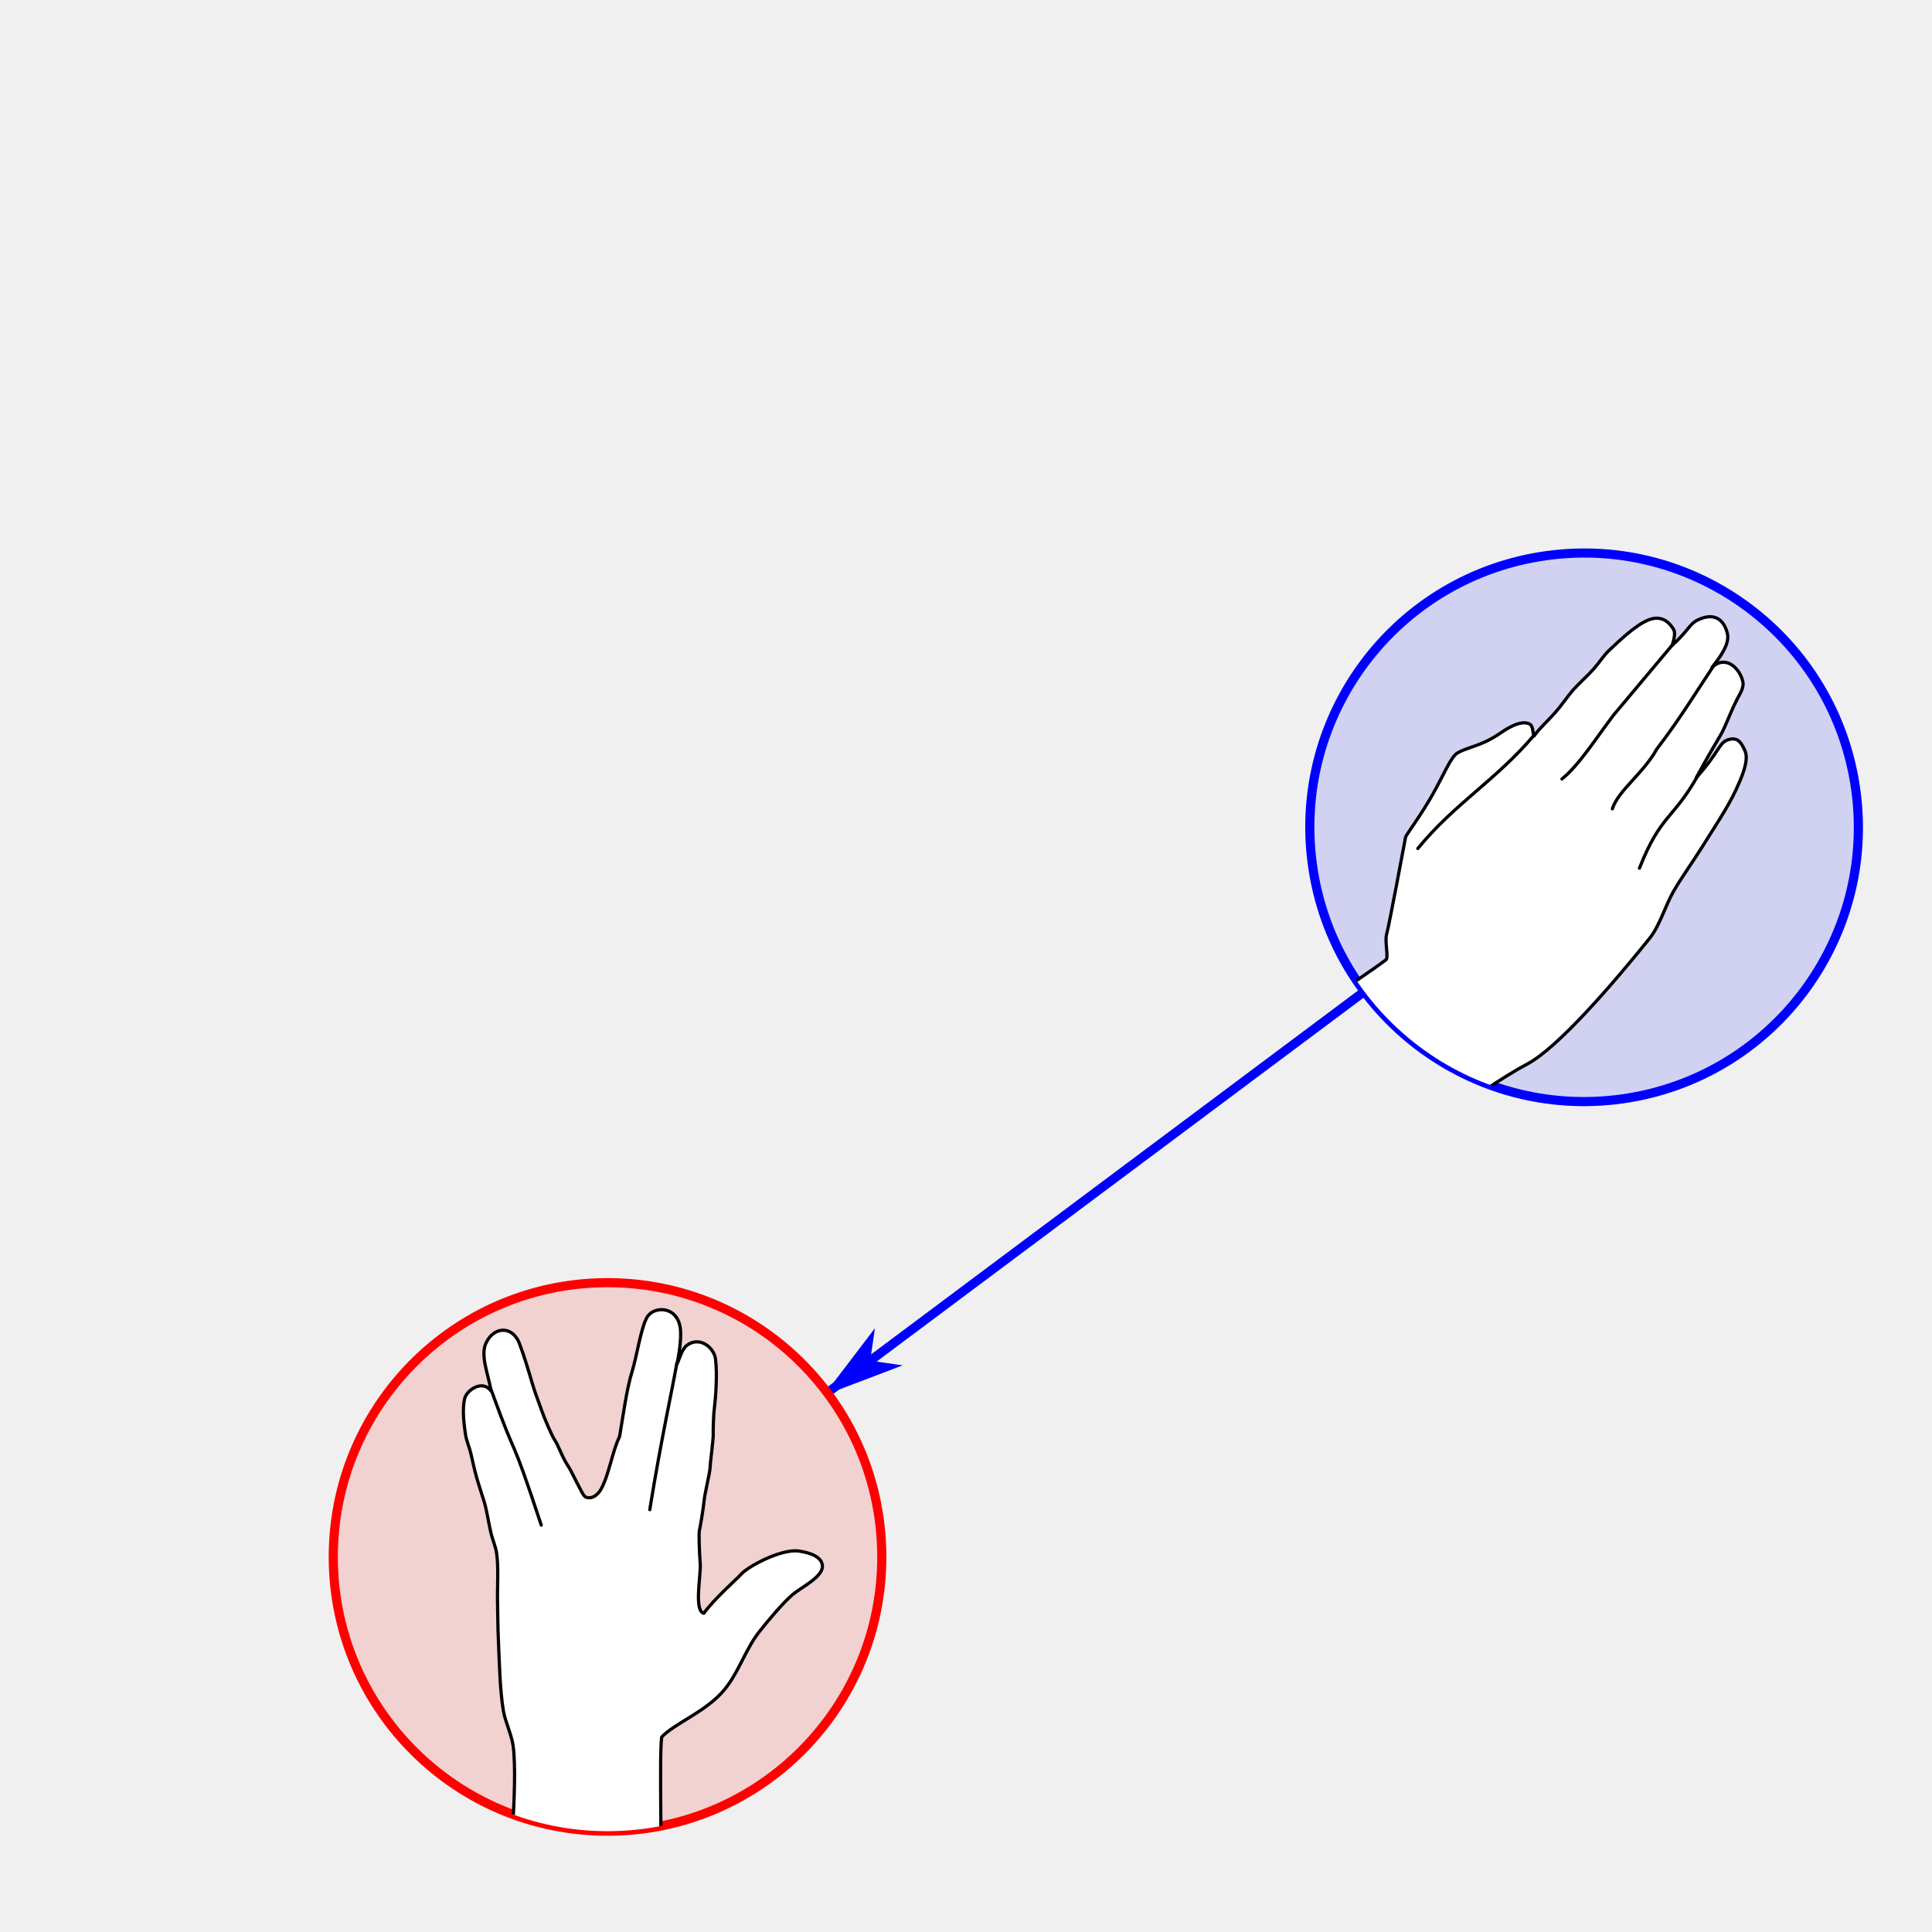
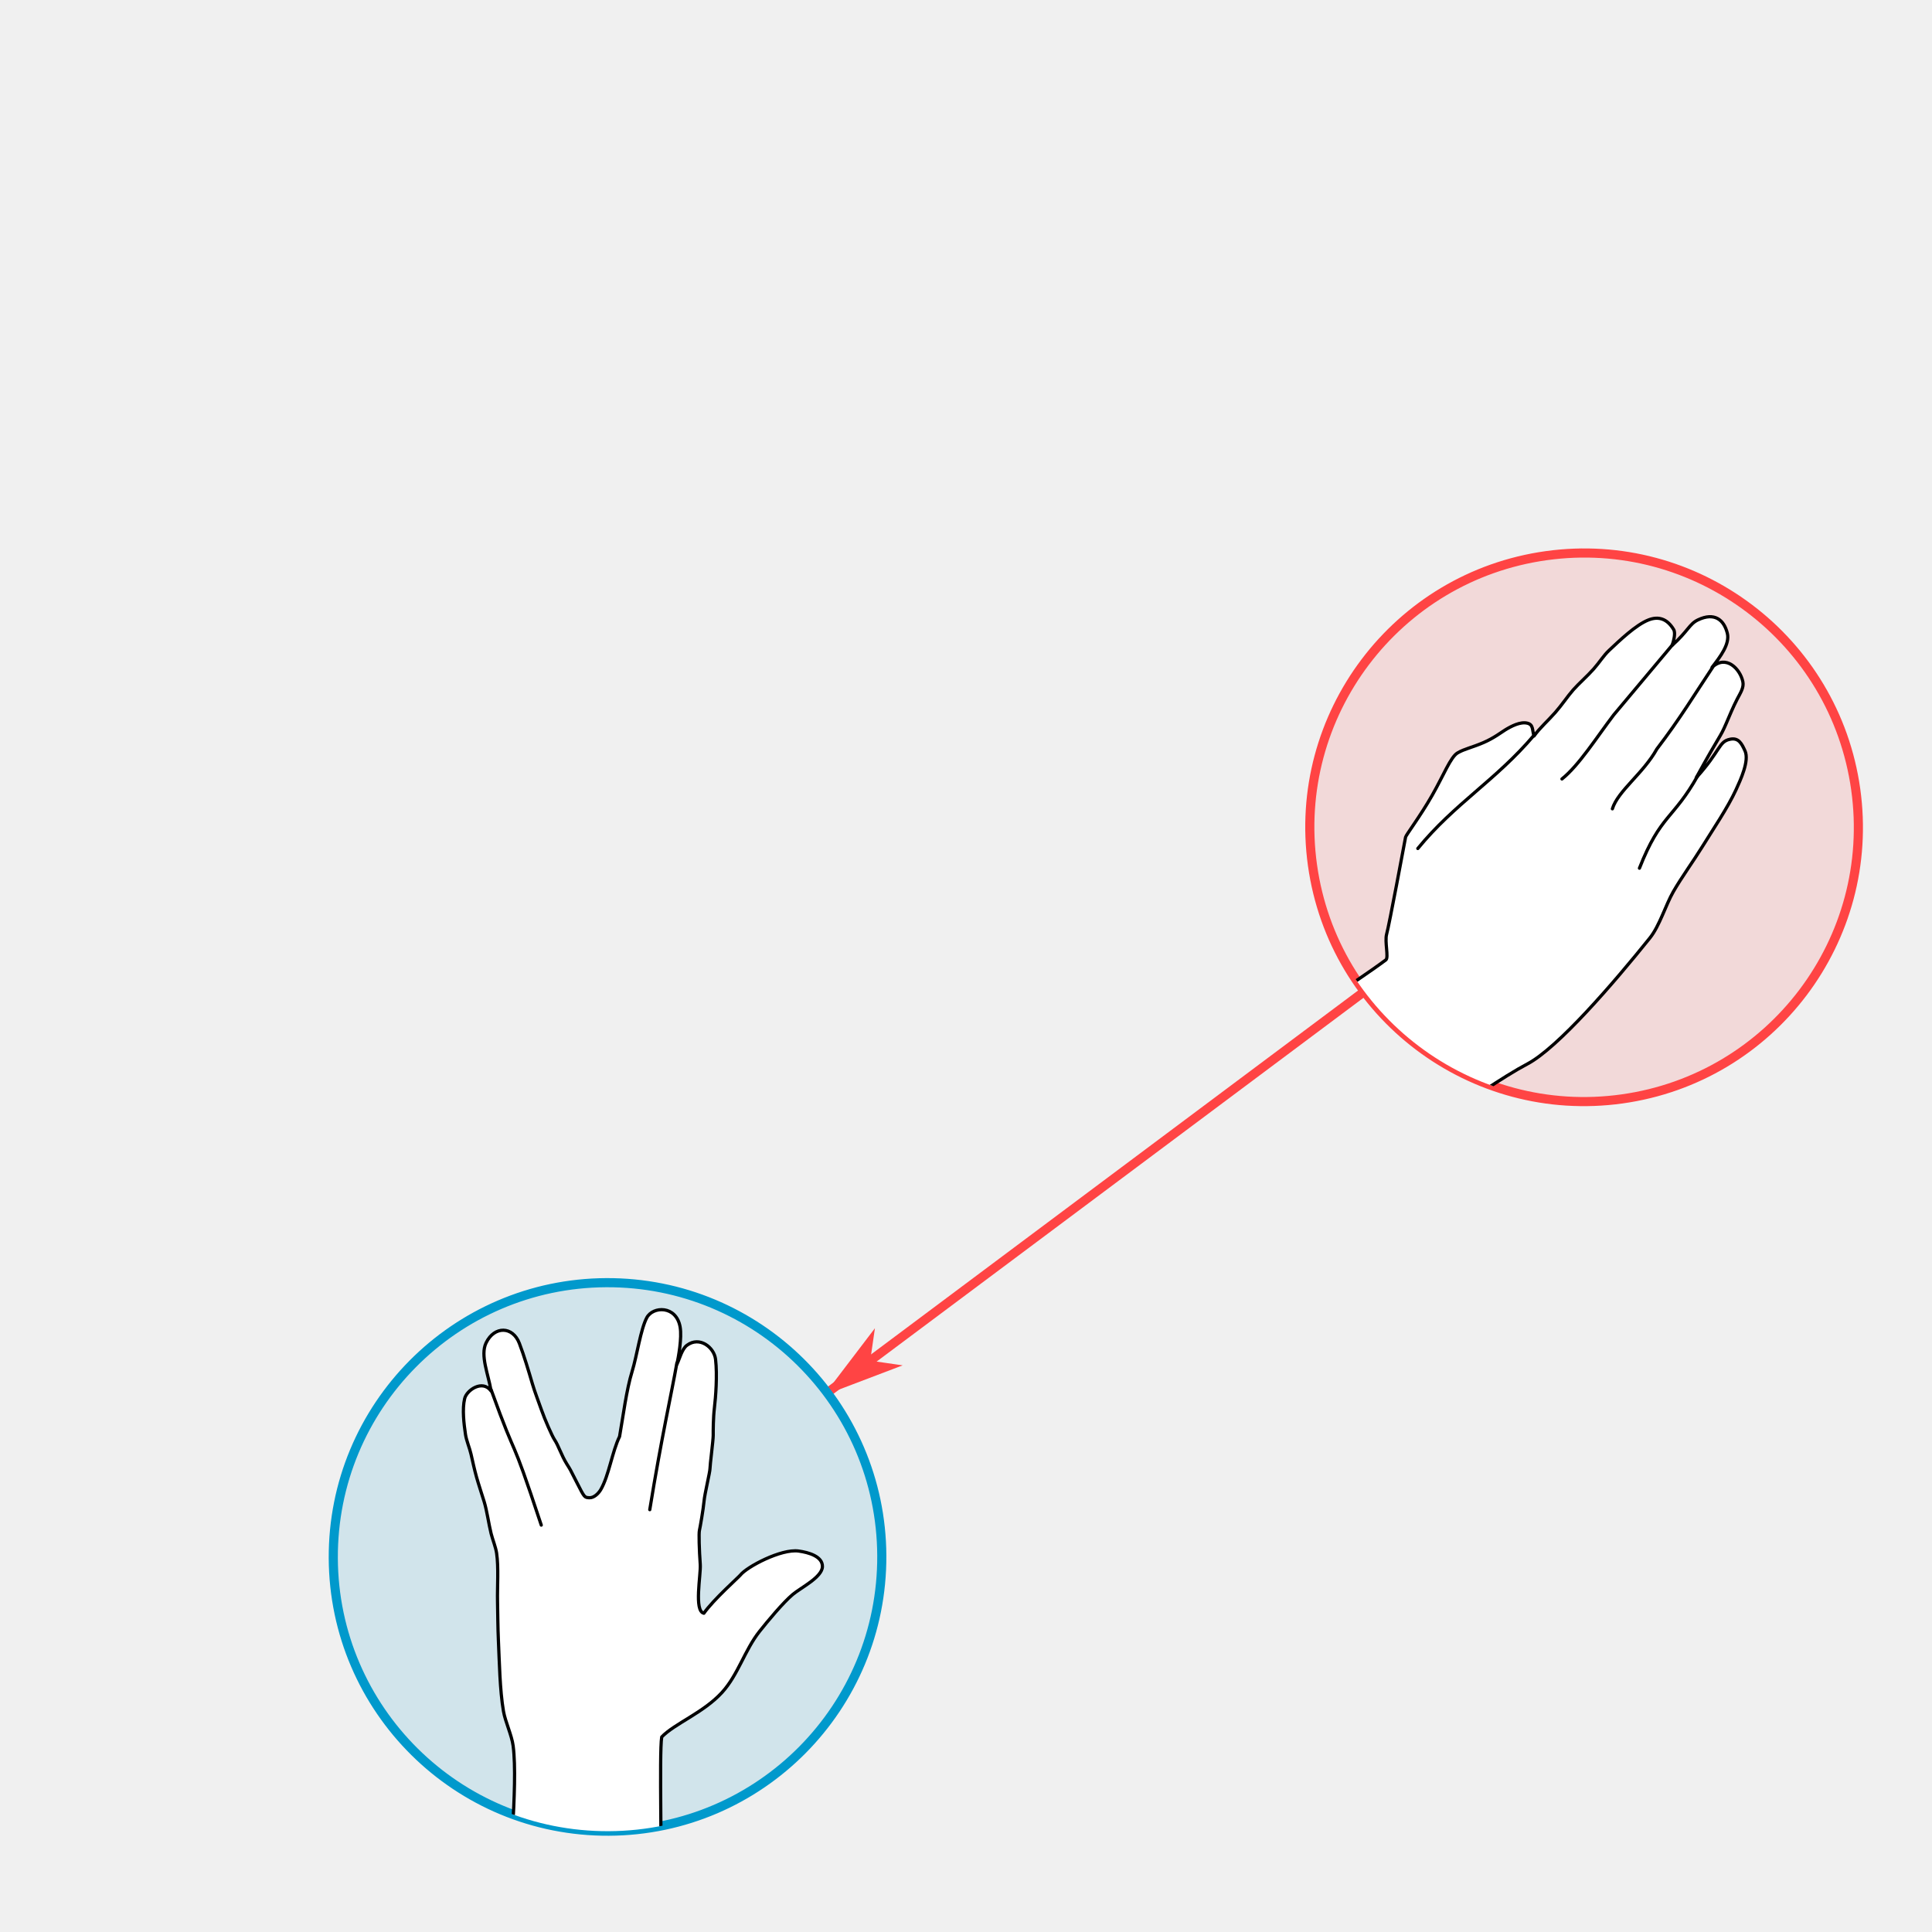
<svg xmlns="http://www.w3.org/2000/svg" version="1.0" height="600" width="600" id="svg2">
  <defs id="defs5">
    <marker style="overflow:visible" id="Arrow1Lstart" refX="0.0" refY="0.0" orient="auto">
      <path transform="scale(0.8) translate(12.5,0)" style="fill-rule:evenodd;stroke:#000000;stroke-width:1.0pt;marker-start:none" d="M 0.0,0.0 L 5.0,-5.0 L -12.5,0.0 L 5.0,5.0 L 0.0,0.0 z " id="path3525" />
    </marker>
    <marker style="overflow:visible;" id="Arrow1Lend" refX="0.0" refY="0.0" orient="auto">
      <path transform="scale(0.8) rotate(180) translate(12.5,0)" style="fill-rule:evenodd;stroke:#000000;stroke-width:1.0pt;marker-start:none;" d="M 0.0,0.0 L 5.0,-5.0 L -12.5,0.0 L 5.0,5.0 L 0.0,0.0 z " id="path3528" />
    </marker>
    <clipPath id="clipPath3428" clipPathUnits="userSpaceOnUse">
      <path transform="matrix(0.8741007,0,0,0.8741007,245.0872,124.2829)" d="M 217.681,-211.357 A 343.837,343.837 0 1 1 -469.994,-211.357 A 343.837,343.837 0 1 1 217.681,-211.357 z" id="path3430" style="opacity:1;fill:none;fill-opacity:1;stroke:#000000;stroke-width:11.44;stroke-linecap:round;stroke-linejoin:round;stroke-miterlimit:4;stroke-dasharray:none;stroke-opacity:1" />
    </clipPath>
    <clipPath id="clipPath3435" clipPathUnits="userSpaceOnUse">
      <path style="fill:#d7f4d7;fill-opacity:1;stroke:#87de87;stroke-width:11.44;stroke-linecap:round;stroke-linejoin:round;stroke-miterlimit:4;stroke-opacity:1;stroke-dasharray:none" id="use3437" d="m 217.681,-211.357 a 343.837,343.837 0 1 1 -687.675,0 343.837,343.837 0 1 1 687.675,0 z" transform="matrix(0.7964198,0,0,0.7964198,851.6414,-12.71287)" />
    </clipPath>
    <clipPath id="clipPath3441" clipPathUnits="userSpaceOnUse">
      <path style="fill:#d7f4d7;fill-opacity:1;stroke:#87de87;stroke-width:11.44;stroke-linecap:round;stroke-linejoin:round;stroke-miterlimit:4;stroke-opacity:1;stroke-dasharray:none" id="use3443" d="m 217.681,-211.357 a 343.837,343.837 0 1 1 -687.675,0 343.837,343.837 0 1 1 687.675,0 z" transform="matrix(0.8741007,0,0,0.8741007,1073.76,442.1471)" />
    </clipPath>
    <clipPath id="clipPath3447" clipPathUnits="userSpaceOnUse">
      <path style="fill:#d7f4d7;fill-opacity:1;stroke:#87de87;stroke-width:11.44;stroke-linecap:round;stroke-linejoin:round;stroke-miterlimit:4;stroke-opacity:1;stroke-dasharray:none" id="use3449" d="m 217.681,-211.357 a 343.837,343.837 0 1 1 -687.675,0 343.837,343.837 0 1 1 687.675,0 z" transform="matrix(0.8741007,0,0,0.8741007,467.7157,442.1471)" />
    </clipPath>
    <clipPath id="clipPath3453" clipPathUnits="userSpaceOnUse">
      <path style="fill:#d7f4d7;fill-opacity:1;stroke:#87de87;stroke-width:11.44;stroke-linecap:round;stroke-linejoin:round;stroke-miterlimit:4;stroke-opacity:1;stroke-dasharray:none" id="use3455" d="m 217.681,-211.357 a 343.837,343.837 0 1 1 -687.675,0 343.837,343.837 0 1 1 687.675,0 z" transform="matrix(0.8741007,0,0,0.8741007,-150.6969,543.5667)" />
    </clipPath>
    <clipPath id="clipPath3453-7" clipPathUnits="userSpaceOnUse">
      <path style="fill:#e8e8e8;fill-opacity:1;stroke:#bababa;stroke-width:11.44;stroke-linecap:round;stroke-linejoin:round;stroke-miterlimit:4;stroke-opacity:1;stroke-dasharray:none" id="use3455-9" d="m 217.681,-211.357 a 343.837,343.837 0 1 1 -687.675,0 343.837,343.837 0 1 1 687.675,0 z" transform="matrix(0.8741007,0,0,0.8741007,-150.6969,543.5667)" />
    </clipPath>
    <clipPath id="clipPath3447-3" clipPathUnits="userSpaceOnUse">
      <path style="fill:#e8e8e8;fill-opacity:1;stroke:#bababa;stroke-width:11.44;stroke-linecap:round;stroke-linejoin:round;stroke-miterlimit:4;stroke-opacity:1;stroke-dasharray:none" id="use3449-1" d="m 217.681,-211.357 a 343.837,343.837 0 1 1 -687.675,0 343.837,343.837 0 1 1 687.675,0 z" transform="matrix(0.8741007,0,0,0.8741007,467.7157,442.1471)" />
    </clipPath>
    <clipPath id="clipPath3441-9" clipPathUnits="userSpaceOnUse">
      <path style="fill:#e8e8e8;fill-opacity:1;stroke:#bababa;stroke-width:11.44;stroke-linecap:round;stroke-linejoin:round;stroke-miterlimit:4;stroke-opacity:1;stroke-dasharray:none" id="use3443-8" d="m 217.681,-211.357 a 343.837,343.837 0 1 1 -687.675,0 343.837,343.837 0 1 1 687.675,0 z" transform="matrix(0.8741007,0,0,0.8741007,1073.76,442.1471)" />
    </clipPath>
    <clipPath id="clipPath3428-6" clipPathUnits="userSpaceOnUse">
      <path transform="matrix(0.8741007,0,0,0.8741007,245.0872,124.2829)" d="m 217.681,-211.357 a 343.837,343.837 0 1 1 -687.675,0 343.837,343.837 0 1 1 687.675,0 z" id="path3430-5" style="fill:none;stroke:#000000;stroke-width:11.44;stroke-linecap:round;stroke-linejoin:round;stroke-miterlimit:4;stroke-opacity:1;stroke-dasharray:none" />
    </clipPath>
    <clipPath id="clipPath3435-0" clipPathUnits="userSpaceOnUse">
      <path style="fill:#e8e8e8;fill-opacity:1;stroke:#bababa;stroke-width:11.44;stroke-linecap:round;stroke-linejoin:round;stroke-miterlimit:4;stroke-opacity:1;stroke-dasharray:none" id="use3437-2" d="m 217.681,-211.357 a 343.837,343.837 0 1 1 -687.675,0 343.837,343.837 0 1 1 687.675,0 z" transform="matrix(0.7964198,0,0,0.7964198,851.6414,-12.71287)" />
    </clipPath>
  </defs>
  <g transform="translate(-4.540359,-1.925083)" id="g12095">
-     <path id="path3518" d="m 263.004,434.187 -0.831,-1.135 164.536,-122.939 0.831,1.135 -164.536,122.939 z" style="fill:#0000ff;fill-opacity:1;fill-rule:evenodd;stroke:#0000ff;stroke-width:1.417;stroke-linecap:butt;stroke-linejoin:miter;stroke-miterlimit:4;stroke-opacity:1;stroke-dasharray:none" />
-     <path id="path12213" d="m 273.941,425.13 7.933,1.148 -19.284,7.333 12.499,-16.414 -1.148,7.933 z" style="fill:#0000ff;fill-rule:evenodd;stroke:#0000ff;stroke-width:1.134pt;marker-start:none;fill-opacity:1;stroke-opacity:1" />
-     <path transform="matrix(0.2453334,-0.03426208,0.03426208,0.2453334,534.6889,306.381)" d="m 217.681,-211.357 a 343.837,343.837 0 1 1 -687.675,0 343.837,343.837 0 1 1 687.675,0 z" id="use3422" style="fill:#0000ff;fill-opacity:0.129;stroke:#0000ff;stroke-width:11.44;stroke-linecap:round;stroke-linejoin:round;stroke-miterlimit:4;stroke-opacity:1;stroke-dasharray:none" />
+     <path id="path3518" d="m 263.004,434.187 -0.831,-1.135 164.536,-122.939 0.831,1.135 -164.536,122.939 z" style="fill:#ff4444;fill-opacity:1;fill-rule:evenodd;stroke:#ff4444;stroke-width:1.417;stroke-linecap:butt;stroke-linejoin:miter;stroke-miterlimit:4;stroke-opacity:1;stroke-dasharray:none" />
+     <path id="path12213" d="m 273.941,425.13 7.933,1.148 -19.284,7.333 12.499,-16.414 -1.148,7.933 z" style="fill:#ff4444;fill-rule:evenodd;stroke:#ff4444;stroke-width:1.134pt;marker-start:none;fill-opacity:1;stroke-opacity:1" />
+     <path transform="matrix(0.2453334,-0.03426208,0.03426208,0.2453334,534.6889,306.381)" d="m 217.681,-211.357 c 0,189.896 -153.941,343.837 -343.837,343.837 -189.896,0 -343.837,-153.941 -343.837,-343.837 0,-189.896 153.941,-343.837 343.837,-343.837 189.896,0 343.837,153.941 343.837,343.837 z" id="use3422" style="fill:#ff4444;fill-opacity:0.129;stroke:#ff4444;stroke-width:11.44;stroke-linecap:round;stroke-linejoin:round;stroke-miterlimit:4;stroke-opacity:1;stroke-dasharray:none" />
    <g id="g3260" clip-path="url(#clipPath3447-3)" transform="matrix(0.2806695,-0.03919695,0.03919695,0.2806695,386.0845,200.6168)">
      <path id="path3240" d="M 1.357,430.317 C 0.627,430.142 85.168,391.579 122.172,371.267 c 3.665,-2.012 1.342,-20.075 4.751,-27.828 4.144,-9.426 32.71,-94.842 35.294,-102.489 0.695,-2.058 19.345,-20.737 35.105,-41.182 15.9,-20.627 25.853,-38.874 34.125,-42.302 8.123,-3.366 15.961,-3.508 29.728,-7.284 11.783,-3.232 21.098,-8.537 25.249,-10.363 7.42,-3.264 17.866,-6.902 25.113,-4.072 6.694,2.613 4.093,8.331 5.43,14.932 7.058,-7.518 17.78,-14.675 26.589,-22.261 8.693,-7.485 15.469,-15.405 22.959,-21.857 6.971,-6.005 17.086,-12.549 25.257,-19.515 7.364,-6.279 12.768,-13.029 19.54,-17.815 12.376,-8.748 32.77,-23.628 47.511,-27.149 10.97,-2.621 20.234,1.088 25.792,14.253 1.78,4.216 -1.821,12.629 -4.072,16.968 19.833,-13.384 21.845,-20.582 31.9,-23.756 19.172,-6.051 28.275,3.798 29.864,19.005 1.26,12.052 -11.277,24.423 -21.719,34.615 17.202,-12.16 30.349,6.17 31.222,20.362 0.394,6.406 -4.193,11.506 -8.657,17.764 -5.835,8.18 -11.415,17.83 -15.777,24.996 -9.464,15.546 -6.394,8.299 -40.724,54.299 30.845,-25.775 29.76,-35.98 42.76,-36.652 9.207,-0.475 11.642,6.09 14.253,14.932 3.353,11.353 -9.238,30.748 -15.611,40.724 -11.778,18.438 -31.511,40.171 -45.475,57.014 -11.15,13.449 -27.305,30.311 -38.009,44.118 -10.486,13.526 -20.122,35.097 -32.579,46.833 C 366.222,430.673 295.596,492.822 259.955,505.656 205.456,525.28 74.508,597.992 75.339,600 76.637,603.136 1.357,429.638 1.357,430.317 z" style="fill:#ffffff;fill-opacity:1;stroke:#000000;stroke-width:3.529;stroke-linecap:round;stroke-linejoin:round;stroke-miterlimit:4;stroke-opacity:1;stroke-dasharray:none" />
      <path id="path3242" d="m 481.9,71.946 -75.281,67.937 c -22.22,22.094 -45.322,49.484 -65.896,61.701" style="fill:#ffffff;fill-opacity:0.167;stroke:#000000;stroke-width:3.529;stroke-linecap:round;stroke-linejoin:round;stroke-miterlimit:4;stroke-opacity:1;stroke-dasharray:none" />
      <path id="path3244" d="m 521.267,103.167 c -23.393,26.296 -43.085,50.742 -73.036,80.318 -18.257,24.342 -48.605,39.514 -57.28,58.144" style="fill:#ffffff;fill-opacity:0.167;stroke:#000000;stroke-width:3.529;stroke-linecap:round;stroke-linejoin:round;stroke-miterlimit:4;stroke-opacity:1;stroke-dasharray:none" />
      <path id="path3246" d="M 488.688,218.552 C 455.288,262.511 442.533,254.867 411.312,310.181" style="fill:#ffffff;fill-opacity:0.167;stroke:#000000;stroke-width:3.529;stroke-linecap:round;stroke-linejoin:round;stroke-miterlimit:4;stroke-opacity:1;stroke-dasharray:none" />
      <path id="path3248" d="M 173.756,255.204 C 220.742,211.79 268.713,193.033 316.968,150 l 0,0" style="fill:#ffffff;fill-opacity:0.167;stroke:#000000;stroke-width:3.529;stroke-linecap:round;stroke-linejoin:round;stroke-miterlimit:4;stroke-opacity:1;stroke-dasharray:none" />
    </g>
-     <path transform="matrix(-0.2477115,0.00117991,0.00117991,0.2477115,162.2157,537.9474)" d="m 217.681,-211.357 a 343.837,343.837 0 1 1 -687.675,0 343.837,343.837 0 1 1 687.675,0 z" id="use3418" style="fill:#ff0000;fill-opacity:0.129;stroke:#ff0000;stroke-width:11.44;stroke-linecap:round;stroke-linejoin:round;stroke-miterlimit:4;stroke-opacity:1;stroke-dasharray:none" />
+     <path transform="matrix(-0.2477115,0.00117991,0.00117991,0.2477115,162.2157,537.9474)" d="m 217.681,-211.357 c 0,189.896 -153.941,343.837 -343.837,343.837 -189.896,0 -343.837,-153.941 -343.837,-343.837 0,-189.896 153.941,-343.837 343.837,-343.837 189.896,0 343.837,153.941 343.837,343.837 z" id="use3418" style="fill:#0099cc;fill-opacity:0.129;stroke:#0099cc;stroke-width:11.44;stroke-linecap:round;stroke-linejoin:round;stroke-miterlimit:4;stroke-opacity:1;stroke-dasharray:none" />
    <g id="g3409" transform="matrix(-0.3110313,0.00148152,0.00148152,0.3110313,427.1216,540.6398)" clip-path="url(#clipPath3435-0)">
      <path id="path3403" d="M 699.963,141.264 C 697.93,131.1 700.721,15.296 697.93,-1.033 685.08,-14.27 656.146,-25.029 637.623,-45.077 c -16.325,-17.669 -22.898,-42.216 -37.946,-60.984 -7.827,-9.763 -23.579,-28.593 -33.202,-36.59 -8.161,-6.782 -29.625,-17.172 -29.814,-27.782 -0.181,-10.126 13.688,-14.17 23.716,-15.585 17.419,-2.458 51.713,15.5 58.274,23.716 1.808,2.264 26.912,24.31 36.59,37.946 10.108,-2.117 2.684,-38.484 3.388,-48.787 0.999,-14.615 1.355,-31.17 0.678,-33.88 -0.678,-2.71 -4.066,-21.683 -4.743,-29.137 -0.678,-7.454 -6.098,-29.137 -6.098,-32.525 0,-3.388 -3.388,-28.459 -3.388,-33.202 0,-4.743 -0.08,-17.696 -1.355,-27.782 -1.253,-9.908 -3.137,-32.121 -1.355,-48.11 1.335,-11.974 15.805,-23.523 28.459,-14.23 5.204,3.822 7.367,13.373 10.164,18.973 -1.443,-6.612 -5.304,-26.206 -3.388,-37.268 3.775,-21.793 27.047,-20.817 33.202,-9.486 6.226,11.462 10.039,38.05 14.907,53.531 5.843,18.58 9.165,44.663 12.874,65.05 7.507,15.232 10.824,38.915 18.973,52.853 2.306,3.944 6.961,8.431 11.519,8.131 4.753,-0.313 4.743,0 12.197,-14.907 7.454,-14.907 6.456,-12.948 10.164,-18.973 5.421,-8.809 8.131,-18.295 12.197,-24.394 2.255,-3.383 9.503,-19.954 12.874,-29.814 2.892,-8.457 6.323,-17.164 8.809,-25.749 3.69,-12.741 8.184,-28.248 12.874,-40.656 6.523,-17.254 24.835,-17.658 33.202,-0.678 6.176,12.533 -2.177,31.641 -4.743,48.11 8.442,-11.766 24.328,-1.035 26.426,7.454 2.586,10.461 0.869,25.249 -0.678,35.913 -0.878,6.052 -4.116,13.676 -5.421,19.65 -1.625,7.444 -3.403,15.691 -5.421,23.038 -1.909,6.953 -5.375,17.49 -7.454,24.394 -2.816,9.353 -4.46,22.358 -6.776,31.847 -1.45,5.941 -4.558,13.596 -5.421,19.65 -2.037,14.29 -0.449,33.677 -0.678,48.11 -0.183,11.587 -0.19,27.045 -0.678,38.623 -0.899,21.373 -1.182,50.055 -4.743,71.148 -1.79,10.601 -8.131,23.893 -9.486,34.558 -5.101,40.135 6.776,135.52 2.033,134.843 -4.743,-0.678 -149.75,0.678 -148.395,-0.678 z" style="fill:#ffffff;fill-opacity:1;stroke:#000000;stroke-width:3.215;stroke-linecap:round;stroke-linejoin:round;stroke-miterlimit:4;stroke-opacity:1;stroke-dasharray:none" />
      <path id="path3405" d="m 680.99,-374.391 c 5.571,30.747 15.773,74.515 27.782,146.362 l 0,0" style="fill:#ffffff;fill-opacity:0.135;stroke:#000000;stroke-width:3.215;stroke-linecap:round;stroke-linejoin:round;stroke-miterlimit:4;stroke-opacity:1;stroke-dasharray:none" />
      <path id="path3407" d="m 866.653,-348.643 c -28.322,79.722 -16.608,34.394 -49.465,135.52" style="fill:#ffffff;fill-opacity:0.135;stroke:#000000;stroke-width:3.215;stroke-linecap:round;stroke-linejoin:round;stroke-miterlimit:4;stroke-opacity:1;stroke-dasharray:none" />
    </g>
  </g>
</svg>
